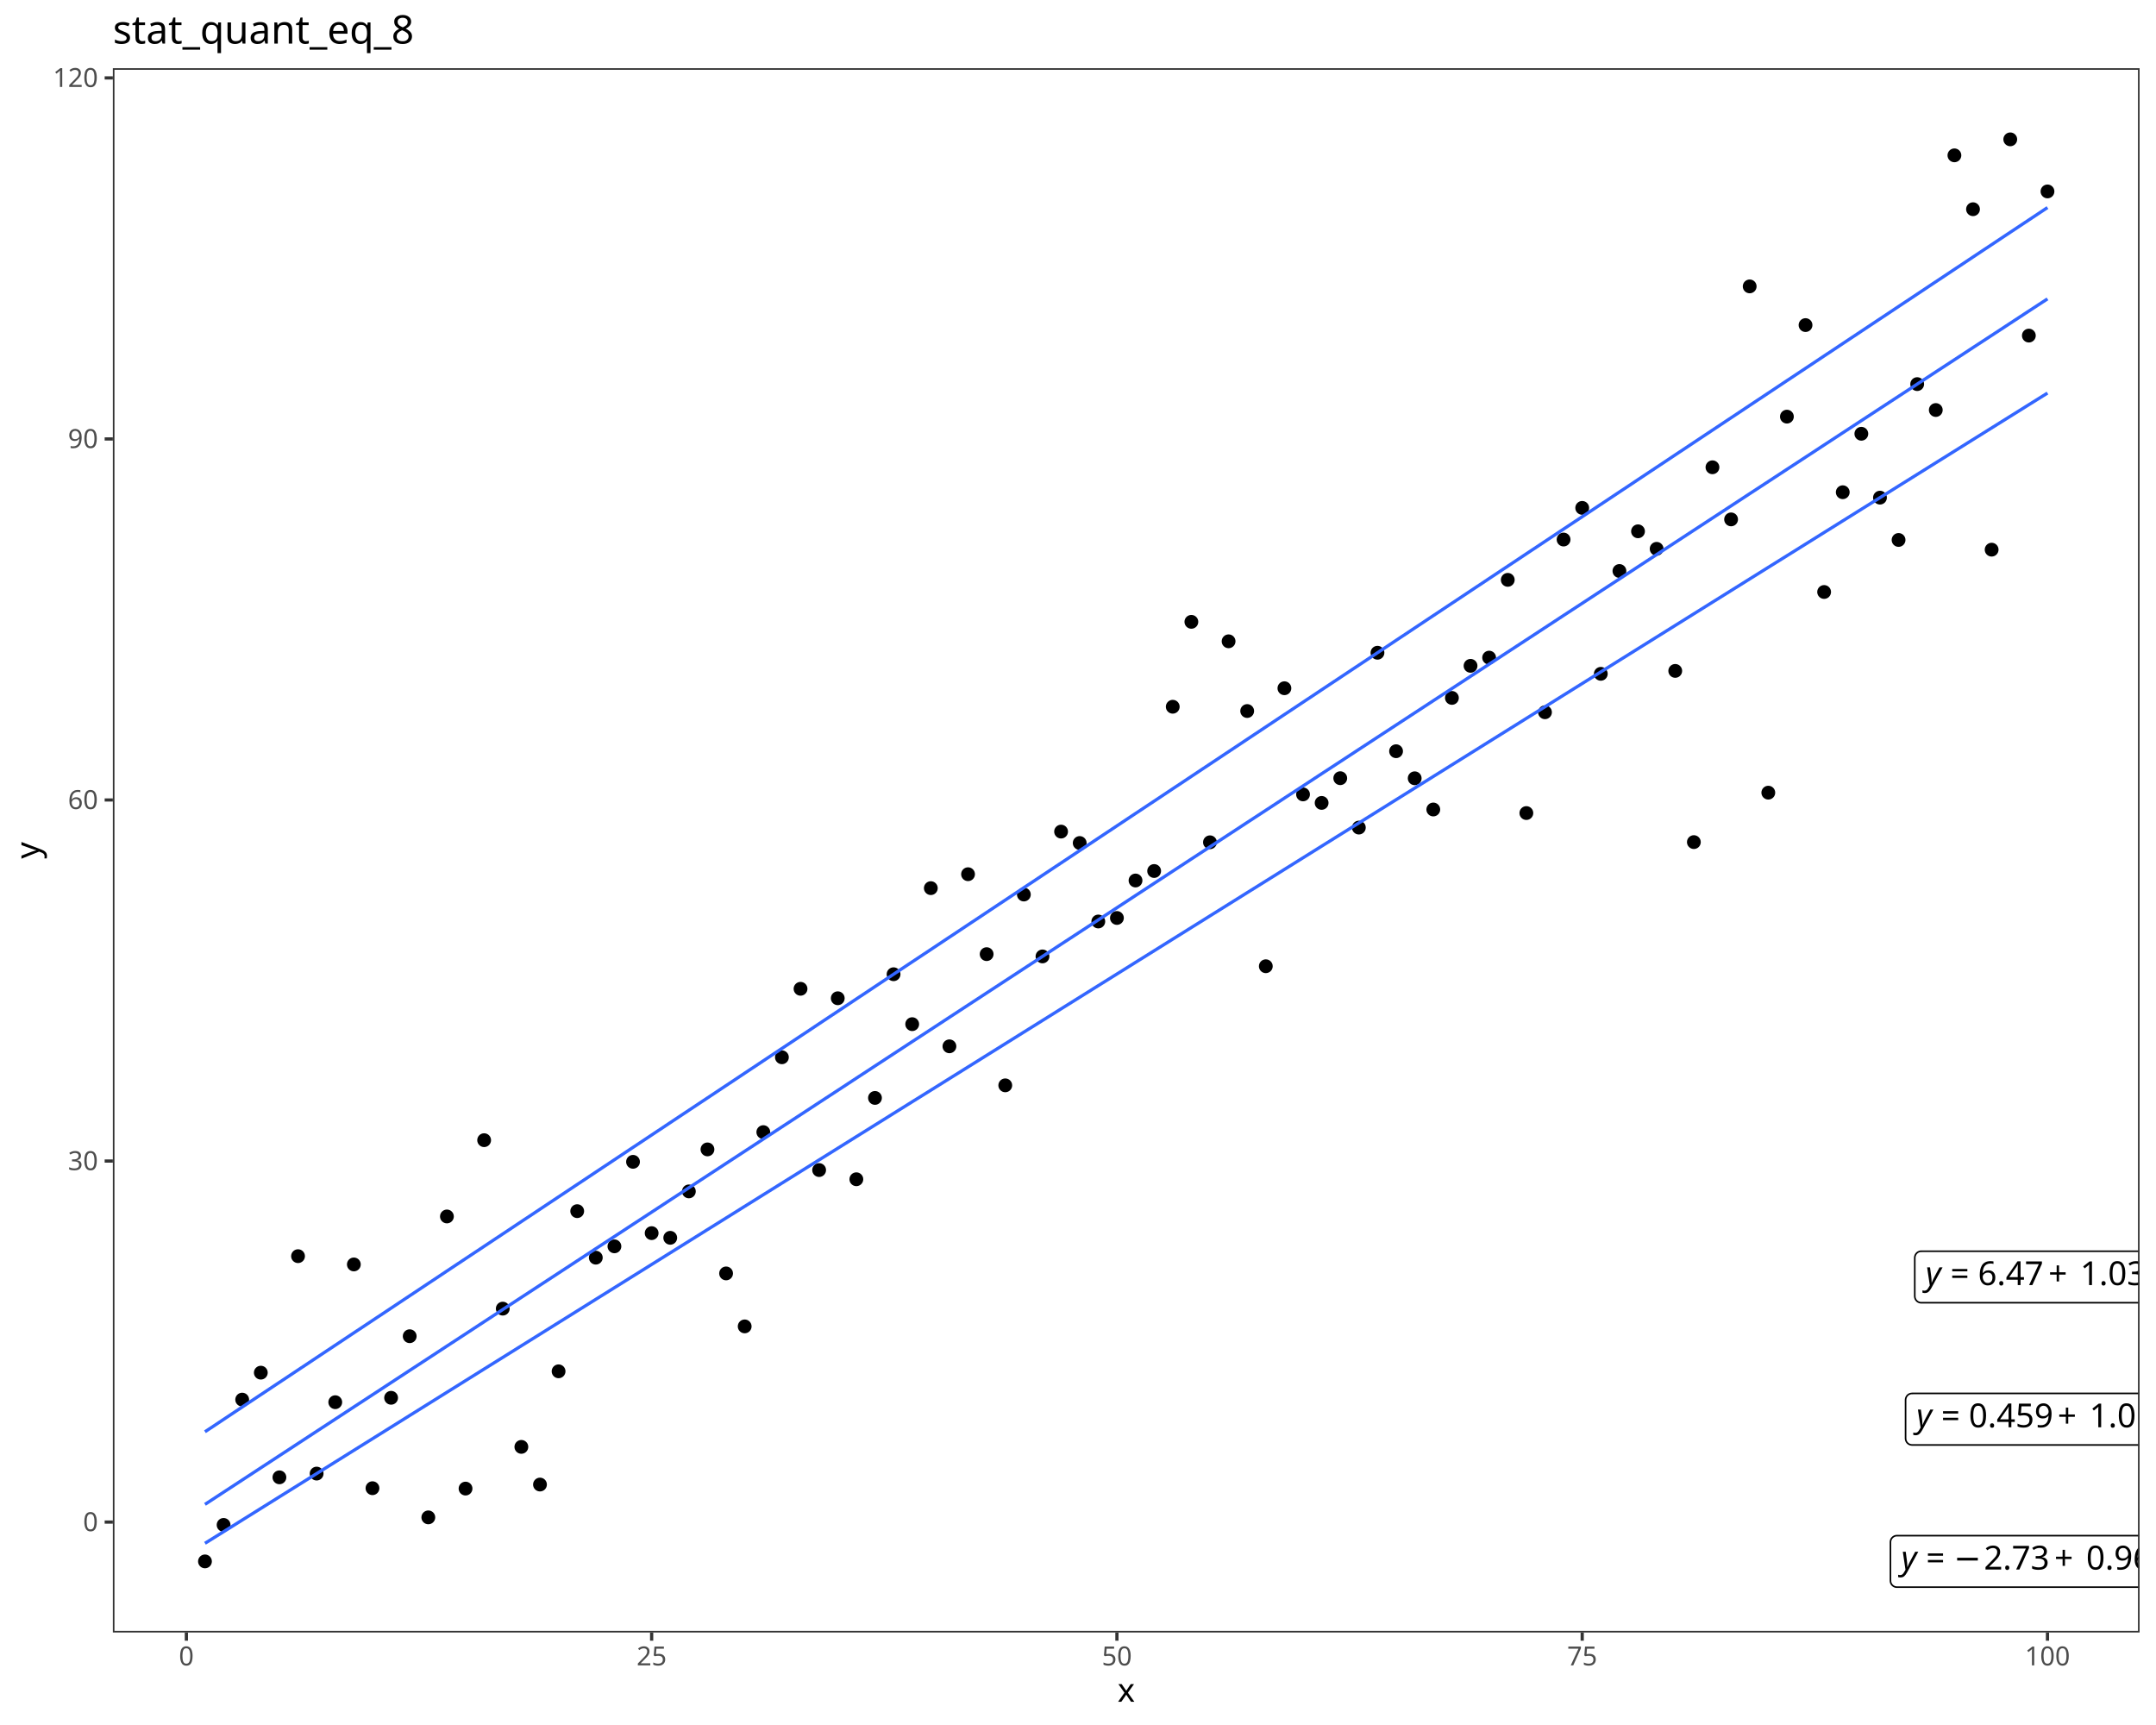
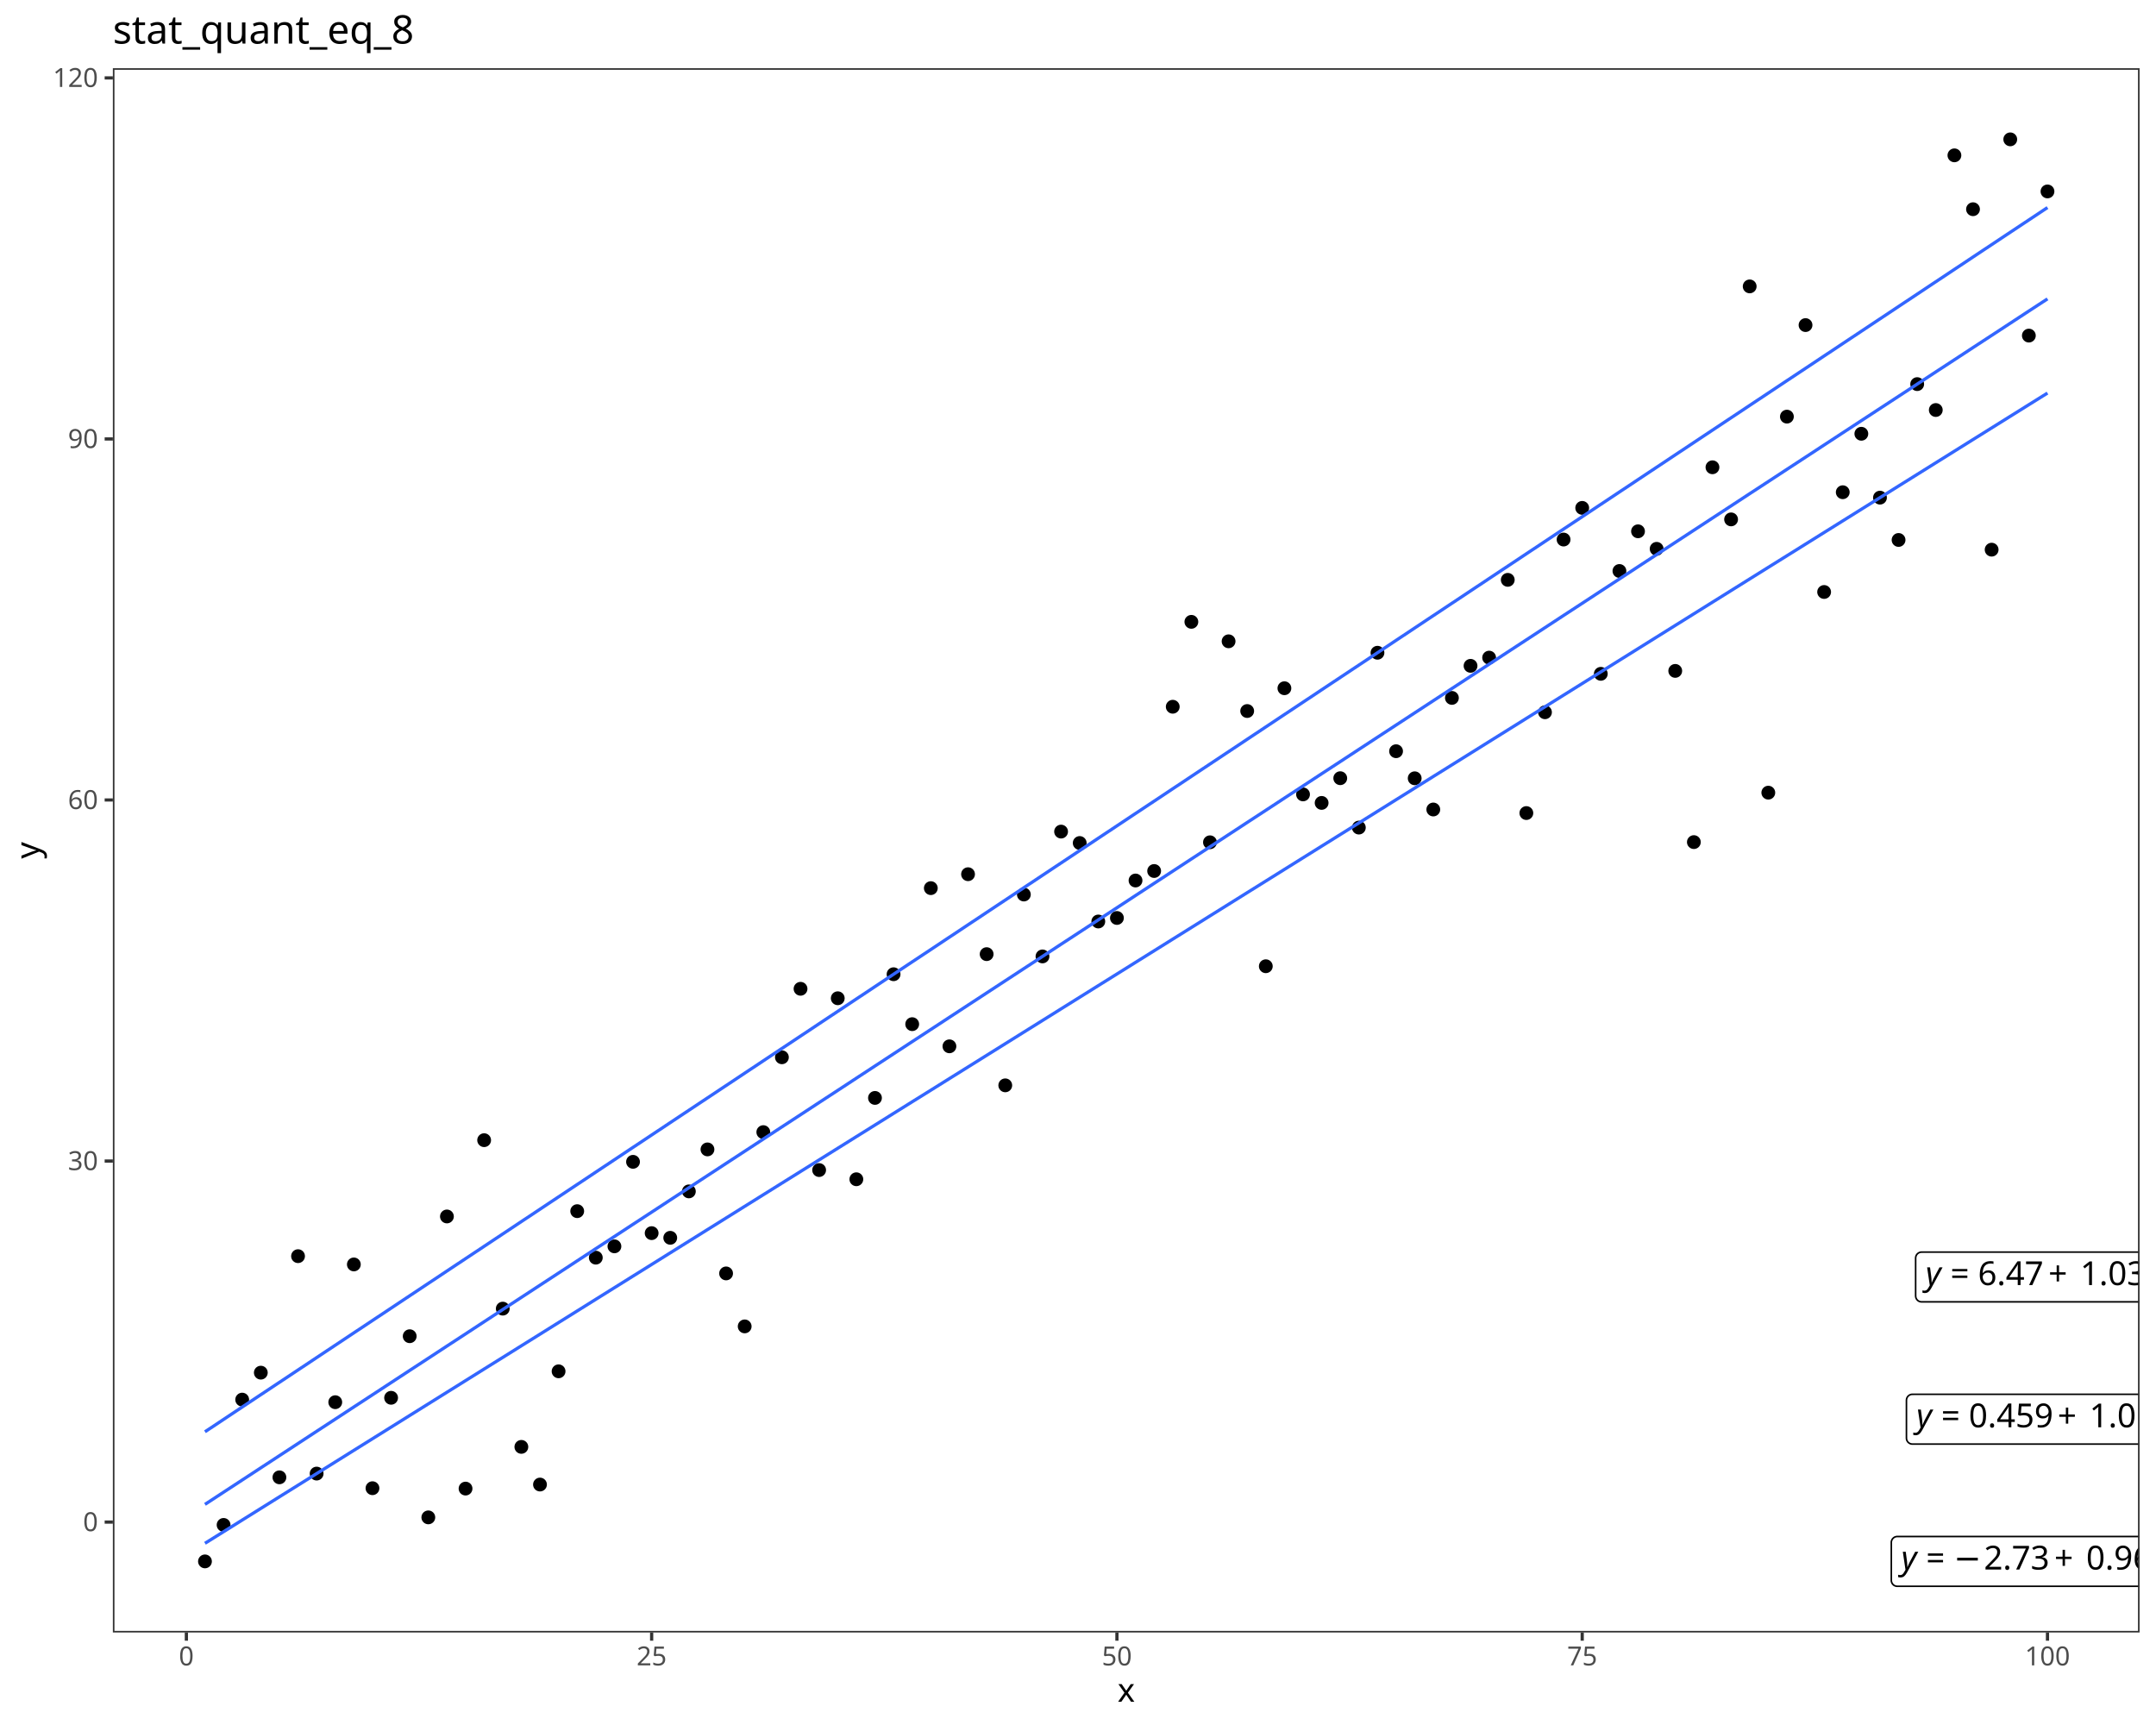
<svg xmlns="http://www.w3.org/2000/svg" class="svglite" data-engine-version="2.0" width="720.00pt" height="576.00pt" viewBox="0 0 720.00 576.00">
  <defs>
    <style type="text/css">
    .svglite line, .svglite polyline, .svglite polygon, .svglite path, .svglite rect, .svglite circle {
      fill: none;
      stroke: #000000;
      stroke-linecap: round;
      stroke-linejoin: round;
      stroke-miterlimit: 10.00;
    }
  </style>
  </defs>
  <rect width="100%" height="100%" style="stroke: none; fill: #FFFFFF;" />
  <defs>
    <clipPath id="cpMC4wMHw3MjAuMDB8MC4wMHw1NzYuMDA=">
      <rect x="0.00" y="0.00" width="720.00" height="576.00" />
    </clipPath>
  </defs>
  <g clip-path="url(#cpMC4wMHw3MjAuMDB8MC4wMHw1NzYuMDA=)">
    <rect x="0.00" y="0.00" width="720.00" height="576.00" style="stroke-width: 1.07; stroke: #FFFFFF; fill: #FFFFFF;" />
  </g>
  <defs>
    <clipPath id="cpMzcuNjl8NzE0LjUyfDIyLjc4fDU0NS4xMQ==">
      <rect x="37.69" y="22.78" width="676.83" height="522.33" />
    </clipPath>
  </defs>
  <g clip-path="url(#cpMzcuNjl8NzE0LjUyfDIyLjc4fDU0NS4xMQ==)">
    <rect x="37.69" y="22.78" width="676.83" height="522.33" style="stroke-width: 1.07; stroke: none; fill: #FFFFFF;" />
    <circle cx="68.45" cy="521.37" r="1.95" style="stroke-width: 0.71; fill: #000000;" />
    <circle cx="74.67" cy="509.19" r="1.95" style="stroke-width: 0.71; fill: #000000;" />
    <circle cx="80.88" cy="467.35" r="1.95" style="stroke-width: 0.71; fill: #000000;" />
    <circle cx="87.10" cy="458.35" r="1.95" style="stroke-width: 0.71; fill: #000000;" />
    <circle cx="93.31" cy="493.30" r="1.95" style="stroke-width: 0.71; fill: #000000;" />
    <circle cx="99.53" cy="419.45" r="1.95" style="stroke-width: 0.71; fill: #000000;" />
    <circle cx="105.74" cy="492.05" r="1.95" style="stroke-width: 0.71; fill: #000000;" />
    <circle cx="111.96" cy="468.21" r="1.95" style="stroke-width: 0.71; fill: #000000;" />
    <circle cx="118.17" cy="422.21" r="1.95" style="stroke-width: 0.71; fill: #000000;" />
    <circle cx="124.39" cy="496.93" r="1.95" style="stroke-width: 0.71; fill: #000000;" />
    <circle cx="130.61" cy="466.74" r="1.95" style="stroke-width: 0.71; fill: #000000;" />
    <circle cx="136.82" cy="446.18" r="1.95" style="stroke-width: 0.71; fill: #000000;" />
    <circle cx="143.04" cy="506.67" r="1.95" style="stroke-width: 0.71; fill: #000000;" />
    <circle cx="149.25" cy="406.19" r="1.95" style="stroke-width: 0.71; fill: #000000;" />
    <circle cx="155.47" cy="497.06" r="1.95" style="stroke-width: 0.71; fill: #000000;" />
    <circle cx="161.68" cy="380.72" r="1.95" style="stroke-width: 0.71; fill: #000000;" />
    <circle cx="167.90" cy="436.97" r="1.95" style="stroke-width: 0.71; fill: #000000;" />
    <circle cx="174.11" cy="483.13" r="1.95" style="stroke-width: 0.71; fill: #000000;" />
    <circle cx="180.33" cy="495.71" r="1.95" style="stroke-width: 0.71; fill: #000000;" />
    <circle cx="186.54" cy="457.90" r="1.95" style="stroke-width: 0.71; fill: #000000;" />
    <circle cx="192.76" cy="404.42" r="1.95" style="stroke-width: 0.71; fill: #000000;" />
    <circle cx="198.97" cy="419.95" r="1.95" style="stroke-width: 0.71; fill: #000000;" />
    <circle cx="205.19" cy="416.17" r="1.95" style="stroke-width: 0.71; fill: #000000;" />
    <circle cx="211.40" cy="387.95" r="1.95" style="stroke-width: 0.71; fill: #000000;" />
    <circle cx="217.62" cy="411.76" r="1.95" style="stroke-width: 0.71; fill: #000000;" />
    <circle cx="223.83" cy="413.32" r="1.95" style="stroke-width: 0.71; fill: #000000;" />
    <circle cx="230.05" cy="397.82" r="1.95" style="stroke-width: 0.71; fill: #000000;" />
    <circle cx="236.26" cy="383.80" r="1.95" style="stroke-width: 0.71; fill: #000000;" />
    <circle cx="242.48" cy="425.21" r="1.95" style="stroke-width: 0.71; fill: #000000;" />
    <circle cx="248.69" cy="442.90" r="1.95" style="stroke-width: 0.71; fill: #000000;" />
    <circle cx="254.91" cy="378.03" r="1.95" style="stroke-width: 0.71; fill: #000000;" />
    <circle cx="261.12" cy="353.04" r="1.95" style="stroke-width: 0.71; fill: #000000;" />
    <circle cx="267.34" cy="330.17" r="1.95" style="stroke-width: 0.71; fill: #000000;" />
    <circle cx="273.55" cy="390.70" r="1.95" style="stroke-width: 0.71; fill: #000000;" />
    <circle cx="279.77" cy="333.33" r="1.95" style="stroke-width: 0.71; fill: #000000;" />
    <circle cx="285.98" cy="393.77" r="1.95" style="stroke-width: 0.71; fill: #000000;" />
    <circle cx="292.20" cy="366.61" r="1.95" style="stroke-width: 0.71; fill: #000000;" />
    <circle cx="298.41" cy="325.31" r="1.95" style="stroke-width: 0.71; fill: #000000;" />
    <circle cx="304.63" cy="341.98" r="1.95" style="stroke-width: 0.71; fill: #000000;" />
    <circle cx="310.85" cy="296.56" r="1.95" style="stroke-width: 0.71; fill: #000000;" />
    <circle cx="317.06" cy="349.38" r="1.95" style="stroke-width: 0.71; fill: #000000;" />
    <circle cx="323.28" cy="291.91" r="1.95" style="stroke-width: 0.71; fill: #000000;" />
    <circle cx="329.49" cy="318.60" r="1.95" style="stroke-width: 0.71; fill: #000000;" />
    <circle cx="335.71" cy="362.41" r="1.95" style="stroke-width: 0.71; fill: #000000;" />
    <circle cx="341.92" cy="298.69" r="1.95" style="stroke-width: 0.71; fill: #000000;" />
    <circle cx="348.14" cy="319.36" r="1.95" style="stroke-width: 0.71; fill: #000000;" />
    <circle cx="354.35" cy="277.68" r="1.95" style="stroke-width: 0.71; fill: #000000;" />
    <circle cx="360.57" cy="281.49" r="1.95" style="stroke-width: 0.71; fill: #000000;" />
    <circle cx="366.78" cy="307.70" r="1.95" style="stroke-width: 0.71; fill: #000000;" />
    <circle cx="373.00" cy="306.52" r="1.95" style="stroke-width: 0.71; fill: #000000;" />
    <circle cx="379.21" cy="294.01" r="1.95" style="stroke-width: 0.71; fill: #000000;" />
    <circle cx="385.43" cy="290.84" r="1.95" style="stroke-width: 0.71; fill: #000000;" />
    <circle cx="391.64" cy="235.99" r="1.95" style="stroke-width: 0.71; fill: #000000;" />
    <circle cx="397.86" cy="207.64" r="1.95" style="stroke-width: 0.71; fill: #000000;" />
    <circle cx="404.07" cy="281.25" r="1.95" style="stroke-width: 0.71; fill: #000000;" />
    <circle cx="410.29" cy="214.14" r="1.95" style="stroke-width: 0.71; fill: #000000;" />
    <circle cx="416.50" cy="237.42" r="1.95" style="stroke-width: 0.71; fill: #000000;" />
    <circle cx="422.72" cy="322.64" r="1.95" style="stroke-width: 0.71; fill: #000000;" />
    <circle cx="428.93" cy="229.81" r="1.95" style="stroke-width: 0.71; fill: #000000;" />
    <circle cx="435.15" cy="265.26" r="1.95" style="stroke-width: 0.71; fill: #000000;" />
    <circle cx="441.36" cy="268.10" r="1.95" style="stroke-width: 0.71; fill: #000000;" />
    <circle cx="447.58" cy="259.85" r="1.95" style="stroke-width: 0.71; fill: #000000;" />
    <circle cx="453.79" cy="276.34" r="1.95" style="stroke-width: 0.71; fill: #000000;" />
    <circle cx="460.01" cy="217.96" r="1.95" style="stroke-width: 0.71; fill: #000000;" />
    <circle cx="466.22" cy="250.84" r="1.95" style="stroke-width: 0.71; fill: #000000;" />
    <circle cx="472.44" cy="259.88" r="1.95" style="stroke-width: 0.71; fill: #000000;" />
    <circle cx="478.65" cy="270.30" r="1.95" style="stroke-width: 0.71; fill: #000000;" />
    <circle cx="484.87" cy="233.04" r="1.95" style="stroke-width: 0.71; fill: #000000;" />
    <circle cx="491.09" cy="222.33" r="1.95" style="stroke-width: 0.71; fill: #000000;" />
    <circle cx="497.30" cy="219.59" r="1.95" style="stroke-width: 0.71; fill: #000000;" />
    <circle cx="503.52" cy="193.62" r="1.95" style="stroke-width: 0.71; fill: #000000;" />
    <circle cx="509.73" cy="271.49" r="1.95" style="stroke-width: 0.71; fill: #000000;" />
    <circle cx="515.95" cy="237.83" r="1.95" style="stroke-width: 0.71; fill: #000000;" />
    <circle cx="522.16" cy="180.16" r="1.95" style="stroke-width: 0.71; fill: #000000;" />
    <circle cx="528.38" cy="169.59" r="1.95" style="stroke-width: 0.71; fill: #000000;" />
    <circle cx="534.59" cy="225.00" r="1.95" style="stroke-width: 0.71; fill: #000000;" />
    <circle cx="540.81" cy="190.66" r="1.95" style="stroke-width: 0.71; fill: #000000;" />
    <circle cx="547.02" cy="177.41" r="1.95" style="stroke-width: 0.71; fill: #000000;" />
    <circle cx="553.24" cy="183.26" r="1.95" style="stroke-width: 0.71; fill: #000000;" />
    <circle cx="559.45" cy="224.02" r="1.95" style="stroke-width: 0.71; fill: #000000;" />
    <circle cx="565.67" cy="281.19" r="1.95" style="stroke-width: 0.71; fill: #000000;" />
    <circle cx="571.88" cy="156.03" r="1.95" style="stroke-width: 0.71; fill: #000000;" />
    <circle cx="578.10" cy="173.43" r="1.95" style="stroke-width: 0.71; fill: #000000;" />
    <circle cx="584.31" cy="95.63" r="1.95" style="stroke-width: 0.71; fill: #000000;" />
    <circle cx="590.53" cy="264.68" r="1.95" style="stroke-width: 0.71; fill: #000000;" />
    <circle cx="596.74" cy="139.12" r="1.95" style="stroke-width: 0.71; fill: #000000;" />
    <circle cx="602.96" cy="108.55" r="1.95" style="stroke-width: 0.71; fill: #000000;" />
    <circle cx="609.17" cy="197.67" r="1.95" style="stroke-width: 0.71; fill: #000000;" />
    <circle cx="615.39" cy="164.36" r="1.95" style="stroke-width: 0.71; fill: #000000;" />
    <circle cx="621.60" cy="144.84" r="1.95" style="stroke-width: 0.71; fill: #000000;" />
    <circle cx="627.82" cy="166.17" r="1.95" style="stroke-width: 0.71; fill: #000000;" />
    <circle cx="634.03" cy="180.30" r="1.95" style="stroke-width: 0.71; fill: #000000;" />
    <circle cx="640.25" cy="128.26" r="1.95" style="stroke-width: 0.71; fill: #000000;" />
    <circle cx="646.46" cy="136.91" r="1.95" style="stroke-width: 0.71; fill: #000000;" />
    <circle cx="652.68" cy="51.87" r="1.95" style="stroke-width: 0.71; fill: #000000;" />
    <circle cx="658.89" cy="69.86" r="1.95" style="stroke-width: 0.71; fill: #000000;" />
    <circle cx="665.11" cy="183.54" r="1.95" style="stroke-width: 0.71; fill: #000000;" />
    <circle cx="671.33" cy="46.53" r="1.95" style="stroke-width: 0.71; fill: #000000;" />
    <circle cx="677.54" cy="112.06" r="1.95" style="stroke-width: 0.71; fill: #000000;" />
    <circle cx="683.76" cy="63.92" r="1.95" style="stroke-width: 0.71; fill: #000000;" />
    <polyline points="68.45,515.33 74.67,511.45 80.88,507.57 87.10,503.69 93.31,499.81 99.53,495.93 105.74,492.05 111.96,488.17 118.17,484.29 124.39,480.41 130.61,476.53 136.82,472.65 143.04,468.77 149.25,464.89 155.47,461.01 161.68,457.13 167.90,453.26 174.11,449.38 180.33,445.50 186.54,441.62 192.76,437.74 198.97,433.86 205.19,429.98 211.40,426.10 217.62,422.22 223.83,418.34 230.05,414.46 236.26,410.58 242.48,406.70 248.69,402.82 254.91,398.94 261.12,395.06 267.34,391.18 273.55,387.30 279.77,383.42 285.98,379.54 292.20,375.66 298.41,371.78 304.63,367.90 310.85,364.03 317.06,360.15 323.28,356.27 329.49,352.39 335.71,348.51 341.92,344.63 348.14,340.75 354.35,336.87 360.57,332.99 366.78,329.11 373.00,325.23 379.21,321.35 385.43,317.47 391.64,313.59 397.86,309.71 404.07,305.83 410.29,301.95 416.50,298.07 422.72,294.19 428.93,290.31 435.15,286.43 441.36,282.55 447.58,278.67 453.79,274.80 460.01,270.92 466.22,267.04 472.44,263.16 478.65,259.28 484.87,255.40 491.09,251.52 497.30,247.64 503.52,243.76 509.73,239.88 515.95,236.00 522.16,232.12 528.38,228.24 534.59,224.36 540.81,220.48 547.02,216.60 553.24,212.72 559.45,208.84 565.67,204.96 571.88,201.08 578.10,197.20 584.31,193.32 590.53,189.44 596.74,185.57 602.96,181.69 609.17,177.81 615.39,173.93 621.60,170.05 627.82,166.17 634.03,162.29 640.25,158.41 646.46,154.53 652.68,150.65 658.89,146.77 665.11,142.89 671.33,139.01 677.54,135.13 683.76,131.25 " style="stroke-width: 1.07; stroke: #3366FF; stroke-linecap: butt;" />
    <polyline points="68.45,502.33 74.67,498.26 80.88,494.20 87.10,490.13 93.31,486.07 99.53,482.00 105.74,477.93 111.96,473.87 118.17,469.80 124.39,465.74 130.61,461.67 136.82,457.60 143.04,453.54 149.25,449.47 155.47,445.41 161.68,441.34 167.90,437.27 174.11,433.21 180.33,429.14 186.54,425.08 192.76,421.01 198.97,416.94 205.19,412.88 211.40,408.81 217.62,404.75 223.83,400.68 230.05,396.61 236.26,392.55 242.48,388.48 248.69,384.42 254.91,380.35 261.12,376.28 267.34,372.22 273.55,368.15 279.77,364.09 285.98,360.02 292.20,355.95 298.41,351.89 304.63,347.82 310.85,343.76 317.06,339.69 323.28,335.62 329.49,331.56 335.71,327.49 341.92,323.43 348.14,319.36 354.35,315.29 360.57,311.23 366.78,307.16 373.00,303.10 379.21,299.03 385.43,294.96 391.64,290.90 397.86,286.83 404.07,282.77 410.29,278.70 416.50,274.63 422.72,270.57 428.93,266.50 435.15,262.44 441.36,258.37 447.58,254.31 453.79,250.24 460.01,246.17 466.22,242.11 472.44,238.04 478.65,233.98 484.87,229.91 491.09,225.84 497.30,221.78 503.52,217.71 509.73,213.65 515.95,209.58 522.16,205.51 528.38,201.45 534.59,197.38 540.81,193.32 547.02,189.25 553.24,185.18 559.45,181.12 565.67,177.05 571.88,172.99 578.10,168.92 584.31,164.85 590.53,160.79 596.74,156.72 602.96,152.66 609.17,148.59 615.39,144.52 621.60,140.46 627.82,136.39 634.03,132.33 640.25,128.26 646.46,124.19 652.68,120.13 658.89,116.06 665.11,112.00 671.33,107.93 677.54,103.86 683.76,99.80 " style="stroke-width: 1.07; stroke: #3366FF; stroke-linecap: butt;" />
    <polyline points="68.45,478.09 74.67,473.96 80.88,469.83 87.10,465.70 93.31,461.58 99.53,457.45 105.74,453.32 111.96,449.19 118.17,445.06 124.39,440.93 130.61,436.80 136.82,432.67 143.04,428.54 149.25,424.41 155.47,420.28 161.68,416.16 167.90,412.03 174.11,407.90 180.33,403.77 186.54,399.64 192.76,395.51 198.97,391.38 205.19,387.25 211.40,383.12 217.62,378.99 223.83,374.86 230.05,370.73 236.26,366.61 242.48,362.48 248.69,358.35 254.91,354.22 261.12,350.09 267.34,345.96 273.55,341.83 279.77,337.70 285.98,333.57 292.20,329.44 298.41,325.31 304.63,321.18 310.85,317.06 317.06,312.93 323.28,308.80 329.49,304.67 335.71,300.54 341.92,296.41 348.14,292.28 354.35,288.15 360.57,284.02 366.78,279.89 373.00,275.76 379.21,271.63 385.43,267.51 391.64,263.38 397.86,259.25 404.07,255.12 410.29,250.99 416.50,246.86 422.72,242.73 428.93,238.60 435.15,234.47 441.36,230.34 447.58,226.21 453.79,222.09 460.01,217.96 466.22,213.83 472.44,209.70 478.65,205.57 484.87,201.44 491.09,197.31 497.30,193.18 503.52,189.05 509.73,184.92 515.95,180.79 522.16,176.66 528.38,172.54 534.59,168.41 540.81,164.28 547.02,160.15 553.24,156.02 559.45,151.89 565.67,147.76 571.88,143.63 578.10,139.50 584.31,135.37 590.53,131.24 596.74,127.11 602.96,122.99 609.17,118.86 615.39,114.73 621.60,110.60 627.82,106.47 634.03,102.34 640.25,98.21 646.46,94.08 652.68,89.95 658.89,85.82 665.11,81.69 671.33,77.56 677.54,73.44 683.76,69.31 " style="stroke-width: 1.07; stroke: #3366FF; stroke-linecap: butt;" />
-     <polygon points="633.48,529.97 734.03,529.97 733.95,529.97 734.29,529.96 734.63,529.89 734.96,529.76 735.26,529.59 735.53,529.37 735.76,529.11 735.94,528.82 736.08,528.50 736.16,528.16 736.19,527.81 736.19,527.81 736.19,514.93 736.19,514.93 736.16,514.58 736.08,514.25 735.94,513.93 735.76,513.63 735.53,513.37 735.26,513.15 734.96,512.98 734.63,512.85 734.29,512.79 734.03,512.77 633.48,512.77 633.74,512.79 633.39,512.77 633.05,512.81 632.71,512.91 632.40,513.06 632.11,513.26 631.86,513.50 631.65,513.77 631.49,514.08 631.38,514.41 631.33,514.76 631.32,514.93 631.32,527.81 631.33,527.64 631.33,527.99 631.38,528.33 631.49,528.66 631.65,528.97 631.86,529.24 632.11,529.48 632.40,529.68 632.71,529.83 633.05,529.93 633.39,529.97 " style="stroke-width: 0.53; fill: #FFFFFF;" />
+     <polygon points="633.59,529.68 733.92,529.68 733.84,529.68 734.16,529.67 734.47,529.60 734.77,529.49 735.05,529.33 735.29,529.13 735.51,528.89 735.68,528.62 735.80,528.33 735.88,528.01 735.90,527.70 735.90,527.70 735.90,515.04 735.90,515.04 735.88,514.73 735.80,514.42 735.68,514.12 735.51,513.85 735.29,513.61 735.05,513.41 734.77,513.25 734.47,513.14 734.16,513.07 733.92,513.06 633.59,513.06 633.83,513.07 633.51,513.06 633.20,513.10 632.89,513.19 632.60,513.32 632.34,513.51 632.11,513.73 631.91,513.98 631.77,514.27 631.66,514.57 631.61,514.88 631.61,515.04 631.61,527.70 631.61,527.54 631.61,527.86 631.66,528.17 631.77,528.47 631.91,528.76 632.11,529.01 632.34,529.24 632.60,529.42 632.89,529.55 633.20,529.64 633.51,529.68 " style="stroke-width: 0.53; fill: #FFFFFF;" />
    <text x="634.92" y="524.08" style="font-size: 11.04px; font-style: italic; font-family: sans;" textLength="5.52px" lengthAdjust="spacingAndGlyphs">y</text>
    <text x="640.44" y="524.08" style="font-size: 11.04px; font-family: sans;" textLength="2.76px" lengthAdjust="spacingAndGlyphs"> </text>
    <text x="643.21" y="524.08" style="font-size: 11.04px; font-family: sans;" textLength="6.45px" lengthAdjust="spacingAndGlyphs">=</text>
    <text x="649.66" y="524.08" style="font-size: 11.04px; font-family: sans;" textLength="2.76px" lengthAdjust="spacingAndGlyphs"> </text>
    <text x="652.42" y="524.08" style="font-size: 11.04px; font-family: sans;" textLength="8.58px" lengthAdjust="spacingAndGlyphs">−</text>
    <text x="662.53" y="524.08" style="font-size: 11.04px; font-family: sans;" textLength="21.49px" lengthAdjust="spacingAndGlyphs">2.73</text>
    <text x="686.06" y="524.08" style="font-size: 11.04px; font-family: sans;" textLength="8.57px" lengthAdjust="spacingAndGlyphs">+</text>
    <text x="696.68" y="524.08" style="font-size: 11.04px; font-family: sans;" textLength="27.63px" lengthAdjust="spacingAndGlyphs">0.965</text>
    <text x="724.31" y="524.08" style="font-size: 11.04px; font-family: sans;" textLength="2.76px" lengthAdjust="spacingAndGlyphs"> </text>
    <text x="727.07" y="524.08" style="font-size: 11.04px; font-style: italic; font-family: sans;" textLength="5.52px" lengthAdjust="spacingAndGlyphs">x</text>
-     <polygon points="638.53,482.49 728.98,482.49 728.89,482.49 729.24,482.47 729.58,482.40 729.90,482.28 730.20,482.10 730.47,481.88 730.70,481.62 730.89,481.33 731.03,481.01 731.11,480.67 731.14,480.33 731.14,480.33 731.14,467.44 731.14,467.44 731.11,467.10 731.03,466.76 730.89,466.44 730.70,466.15 730.47,465.89 730.20,465.67 729.90,465.49 729.58,465.37 729.24,465.30 728.98,465.28 638.53,465.28 638.79,465.30 638.45,465.29 638.10,465.33 637.77,465.43 637.45,465.57 637.17,465.77 636.92,466.01 636.71,466.29 636.55,466.60 636.44,466.93 636.38,467.27 636.37,467.44 636.37,480.33 636.38,480.15 636.38,480.50 636.44,480.84 636.55,481.17 636.71,481.48 636.92,481.76 637.17,482.00 637.45,482.20 637.77,482.35 638.10,482.44 638.45,482.49 " style="stroke-width: 0.53; fill: #FFFFFF;" />
+     <polygon points="638.65,482.20 728.86,482.20 728.78,482.20 729.10,482.18 729.41,482.12 729.71,482.01 729.99,481.85 730.24,481.64 730.45,481.41 730.62,481.13 730.75,480.84 730.82,480.53 730.85,480.21 730.85,480.21 730.85,467.56 730.85,467.56 730.82,467.24 730.75,466.93 730.62,466.64 730.45,466.37 730.24,466.13 729.99,465.92 729.71,465.76 729.41,465.65 729.10,465.59 728.86,465.57 638.65,465.57 638.89,465.59 638.57,465.57 638.25,465.61 637.94,465.70 637.66,465.84 637.39,466.02 637.16,466.24 636.97,466.50 636.82,466.78 636.72,467.08 636.67,467.40 636.66,467.56 636.66,480.21 636.67,480.05 636.67,480.37 636.72,480.69 636.82,480.99 636.97,481.27 637.16,481.53 637.39,481.75 637.66,481.93 637.94,482.07 638.25,482.16 638.57,482.20 " style="stroke-width: 0.53; fill: #FFFFFF;" />
    <text x="639.97" y="476.59" style="font-size: 11.04px; font-style: italic; font-family: sans;" textLength="5.52px" lengthAdjust="spacingAndGlyphs">y</text>
    <text x="645.50" y="476.59" style="font-size: 11.04px; font-family: sans;" textLength="2.76px" lengthAdjust="spacingAndGlyphs"> </text>
    <text x="648.26" y="476.59" style="font-size: 11.04px; font-family: sans;" textLength="6.45px" lengthAdjust="spacingAndGlyphs">=</text>
    <text x="654.71" y="476.59" style="font-size: 11.04px; font-family: sans;" textLength="2.76px" lengthAdjust="spacingAndGlyphs"> </text>
    <text x="657.47" y="476.59" style="font-size: 11.04px; font-family: sans;" textLength="27.63px" lengthAdjust="spacingAndGlyphs">0.459</text>
    <text x="687.15" y="476.59" style="font-size: 11.04px; font-family: sans;" textLength="8.57px" lengthAdjust="spacingAndGlyphs">+</text>
    <text x="697.76" y="476.59" style="font-size: 11.04px; font-family: sans;" textLength="21.49px" lengthAdjust="spacingAndGlyphs">1.01</text>
    <text x="719.25" y="476.59" style="font-size: 11.04px; font-family: sans;" textLength="2.76px" lengthAdjust="spacingAndGlyphs"> </text>
    <text x="722.01" y="476.59" style="font-size: 11.04px; font-style: italic; font-family: sans;" textLength="5.52px" lengthAdjust="spacingAndGlyphs">x</text>
-     <polygon points="641.60,435.00 725.91,435.00 725.82,435.00 726.17,434.99 726.51,434.92 726.83,434.79 727.13,434.62 727.40,434.40 727.63,434.14 727.82,433.85 727.96,433.53 728.04,433.19 728.07,432.84 728.07,432.84 728.07,419.96 728.07,419.96 728.04,419.61 727.96,419.28 727.82,418.96 727.63,418.66 727.40,418.40 727.13,418.18 726.83,418.01 726.51,417.89 726.17,417.82 725.91,417.80 641.60,417.80 641.86,417.82 641.52,417.80 641.17,417.84 640.84,417.94 640.52,418.09 640.24,418.29 639.99,418.53 639.78,418.81 639.62,419.11 639.51,419.44 639.45,419.79 639.44,419.96 639.44,432.84 639.45,432.67 639.45,433.02 639.51,433.36 639.62,433.69 639.78,434.00 639.99,434.27 640.24,434.52 640.52,434.71 640.84,434.86 641.17,434.96 641.52,435.00 " style="stroke-width: 0.53; fill: #FFFFFF;" />
+     <polygon points="641.72,434.71 725.79,434.71 725.71,434.71 726.03,434.70 726.34,434.64 726.64,434.52 726.92,434.36 727.17,434.16 727.38,433.92 727.55,433.65 727.68,433.36 727.75,433.05 727.78,432.73 727.78,432.73 727.78,420.08 727.78,420.08 727.75,419.76 727.68,419.45 727.55,419.15 727.38,418.88 727.17,418.64 726.92,418.44 726.64,418.28 726.34,418.17 726.03,418.10 725.79,418.09 641.72,418.09 641.96,418.10 641.64,418.09 641.32,418.13 641.02,418.22 640.73,418.35 640.46,418.54 640.23,418.76 640.04,419.01 639.89,419.30 639.79,419.60 639.74,419.92 639.73,420.08 639.73,432.73 639.74,432.57 639.74,432.89 639.79,433.20 639.89,433.51 640.04,433.79 640.23,434.04 640.46,434.27 640.73,434.45 641.02,434.59 641.32,434.67 641.64,434.71 " style="stroke-width: 0.53; fill: #FFFFFF;" />
    <text x="643.04" y="429.11" style="font-size: 11.04px; font-style: italic; font-family: sans;" textLength="5.52px" lengthAdjust="spacingAndGlyphs">y</text>
    <text x="648.57" y="429.11" style="font-size: 11.04px; font-family: sans;" textLength="2.76px" lengthAdjust="spacingAndGlyphs"> </text>
    <text x="651.33" y="429.11" style="font-size: 11.04px; font-family: sans;" textLength="6.45px" lengthAdjust="spacingAndGlyphs">=</text>
    <text x="657.78" y="429.11" style="font-size: 11.04px; font-family: sans;" textLength="2.76px" lengthAdjust="spacingAndGlyphs"> </text>
    <text x="660.54" y="429.11" style="font-size: 11.04px; font-family: sans;" textLength="21.49px" lengthAdjust="spacingAndGlyphs">6.47</text>
    <text x="684.08" y="429.11" style="font-size: 11.04px; font-family: sans;" textLength="8.57px" lengthAdjust="spacingAndGlyphs">+</text>
    <text x="694.69" y="429.11" style="font-size: 11.04px; font-family: sans;" textLength="21.49px" lengthAdjust="spacingAndGlyphs">1.03</text>
    <text x="716.18" y="429.11" style="font-size: 11.04px; font-family: sans;" textLength="2.76px" lengthAdjust="spacingAndGlyphs"> </text>
    <text x="718.94" y="429.11" style="font-size: 11.04px; font-style: italic; font-family: sans;" textLength="5.52px" lengthAdjust="spacingAndGlyphs">x</text>
    <rect x="37.69" y="22.78" width="676.83" height="522.33" style="stroke-width: 1.07; stroke: #333333;" />
  </g>
  <g clip-path="url(#cpMC4wMHw3MjAuMDB8MC4wMHw1NzYuMDA=)">
    <text x="32.76" y="511.27" text-anchor="end" style="font-size: 8.80px; fill: #4D4D4D; font-family: sans;" textLength="4.89px" lengthAdjust="spacingAndGlyphs">0</text>
    <text x="32.76" y="390.71" text-anchor="end" style="font-size: 8.80px; fill: #4D4D4D; font-family: sans;" textLength="9.79px" lengthAdjust="spacingAndGlyphs">30</text>
    <text x="32.76" y="270.15" text-anchor="end" style="font-size: 8.80px; fill: #4D4D4D; font-family: sans;" textLength="9.79px" lengthAdjust="spacingAndGlyphs">60</text>
    <text x="32.76" y="149.59" text-anchor="end" style="font-size: 8.80px; fill: #4D4D4D; font-family: sans;" textLength="9.79px" lengthAdjust="spacingAndGlyphs">90</text>
    <text x="32.76" y="29.04" text-anchor="end" style="font-size: 8.80px; fill: #4D4D4D; font-family: sans;" textLength="14.68px" lengthAdjust="spacingAndGlyphs">120</text>
    <polyline points="34.95,508.24 37.69,508.24 " style="stroke-width: 1.07; stroke: #333333; stroke-linecap: butt;" />
    <polyline points="34.95,387.68 37.69,387.68 " style="stroke-width: 1.07; stroke: #333333; stroke-linecap: butt;" />
    <polyline points="34.95,267.12 37.69,267.12 " style="stroke-width: 1.07; stroke: #333333; stroke-linecap: butt;" />
    <polyline points="34.95,146.57 37.69,146.57 " style="stroke-width: 1.07; stroke: #333333; stroke-linecap: butt;" />
    <polyline points="34.95,26.01 37.69,26.01 " style="stroke-width: 1.07; stroke: #333333; stroke-linecap: butt;" />
    <polyline points="62.24,547.85 62.24,545.11 " style="stroke-width: 1.07; stroke: #333333; stroke-linecap: butt;" />
    <polyline points="217.62,547.85 217.62,545.11 " style="stroke-width: 1.07; stroke: #333333; stroke-linecap: butt;" />
    <polyline points="373.00,547.85 373.00,545.11 " style="stroke-width: 1.07; stroke: #333333; stroke-linecap: butt;" />
    <polyline points="528.38,547.85 528.38,545.11 " style="stroke-width: 1.07; stroke: #333333; stroke-linecap: butt;" />
    <polyline points="683.76,547.85 683.76,545.11 " style="stroke-width: 1.07; stroke: #333333; stroke-linecap: butt;" />
    <text x="62.24" y="556.10" text-anchor="middle" style="font-size: 8.80px; fill: #4D4D4D; font-family: sans;" textLength="4.89px" lengthAdjust="spacingAndGlyphs">0</text>
    <text x="217.62" y="556.10" text-anchor="middle" style="font-size: 8.80px; fill: #4D4D4D; font-family: sans;" textLength="9.79px" lengthAdjust="spacingAndGlyphs">25</text>
    <text x="373.00" y="556.10" text-anchor="middle" style="font-size: 8.80px; fill: #4D4D4D; font-family: sans;" textLength="9.79px" lengthAdjust="spacingAndGlyphs">50</text>
    <text x="528.38" y="556.10" text-anchor="middle" style="font-size: 8.80px; fill: #4D4D4D; font-family: sans;" textLength="9.79px" lengthAdjust="spacingAndGlyphs">75</text>
    <text x="683.76" y="556.10" text-anchor="middle" style="font-size: 8.80px; fill: #4D4D4D; font-family: sans;" textLength="14.68px" lengthAdjust="spacingAndGlyphs">100</text>
    <text x="376.10" y="568.24" text-anchor="middle" style="font-size: 11.00px; font-family: sans;" textLength="5.50px" lengthAdjust="spacingAndGlyphs">x</text>
    <text transform="translate(13.05,283.95) rotate(-90)" text-anchor="middle" style="font-size: 11.00px; font-family: sans;" textLength="5.50px" lengthAdjust="spacingAndGlyphs">y</text>
    <text x="37.69" y="14.56" style="font-size: 13.20px; font-family: sans;" textLength="98.37px" lengthAdjust="spacingAndGlyphs">stat_quant_eq_8</text>
  </g>
</svg>
